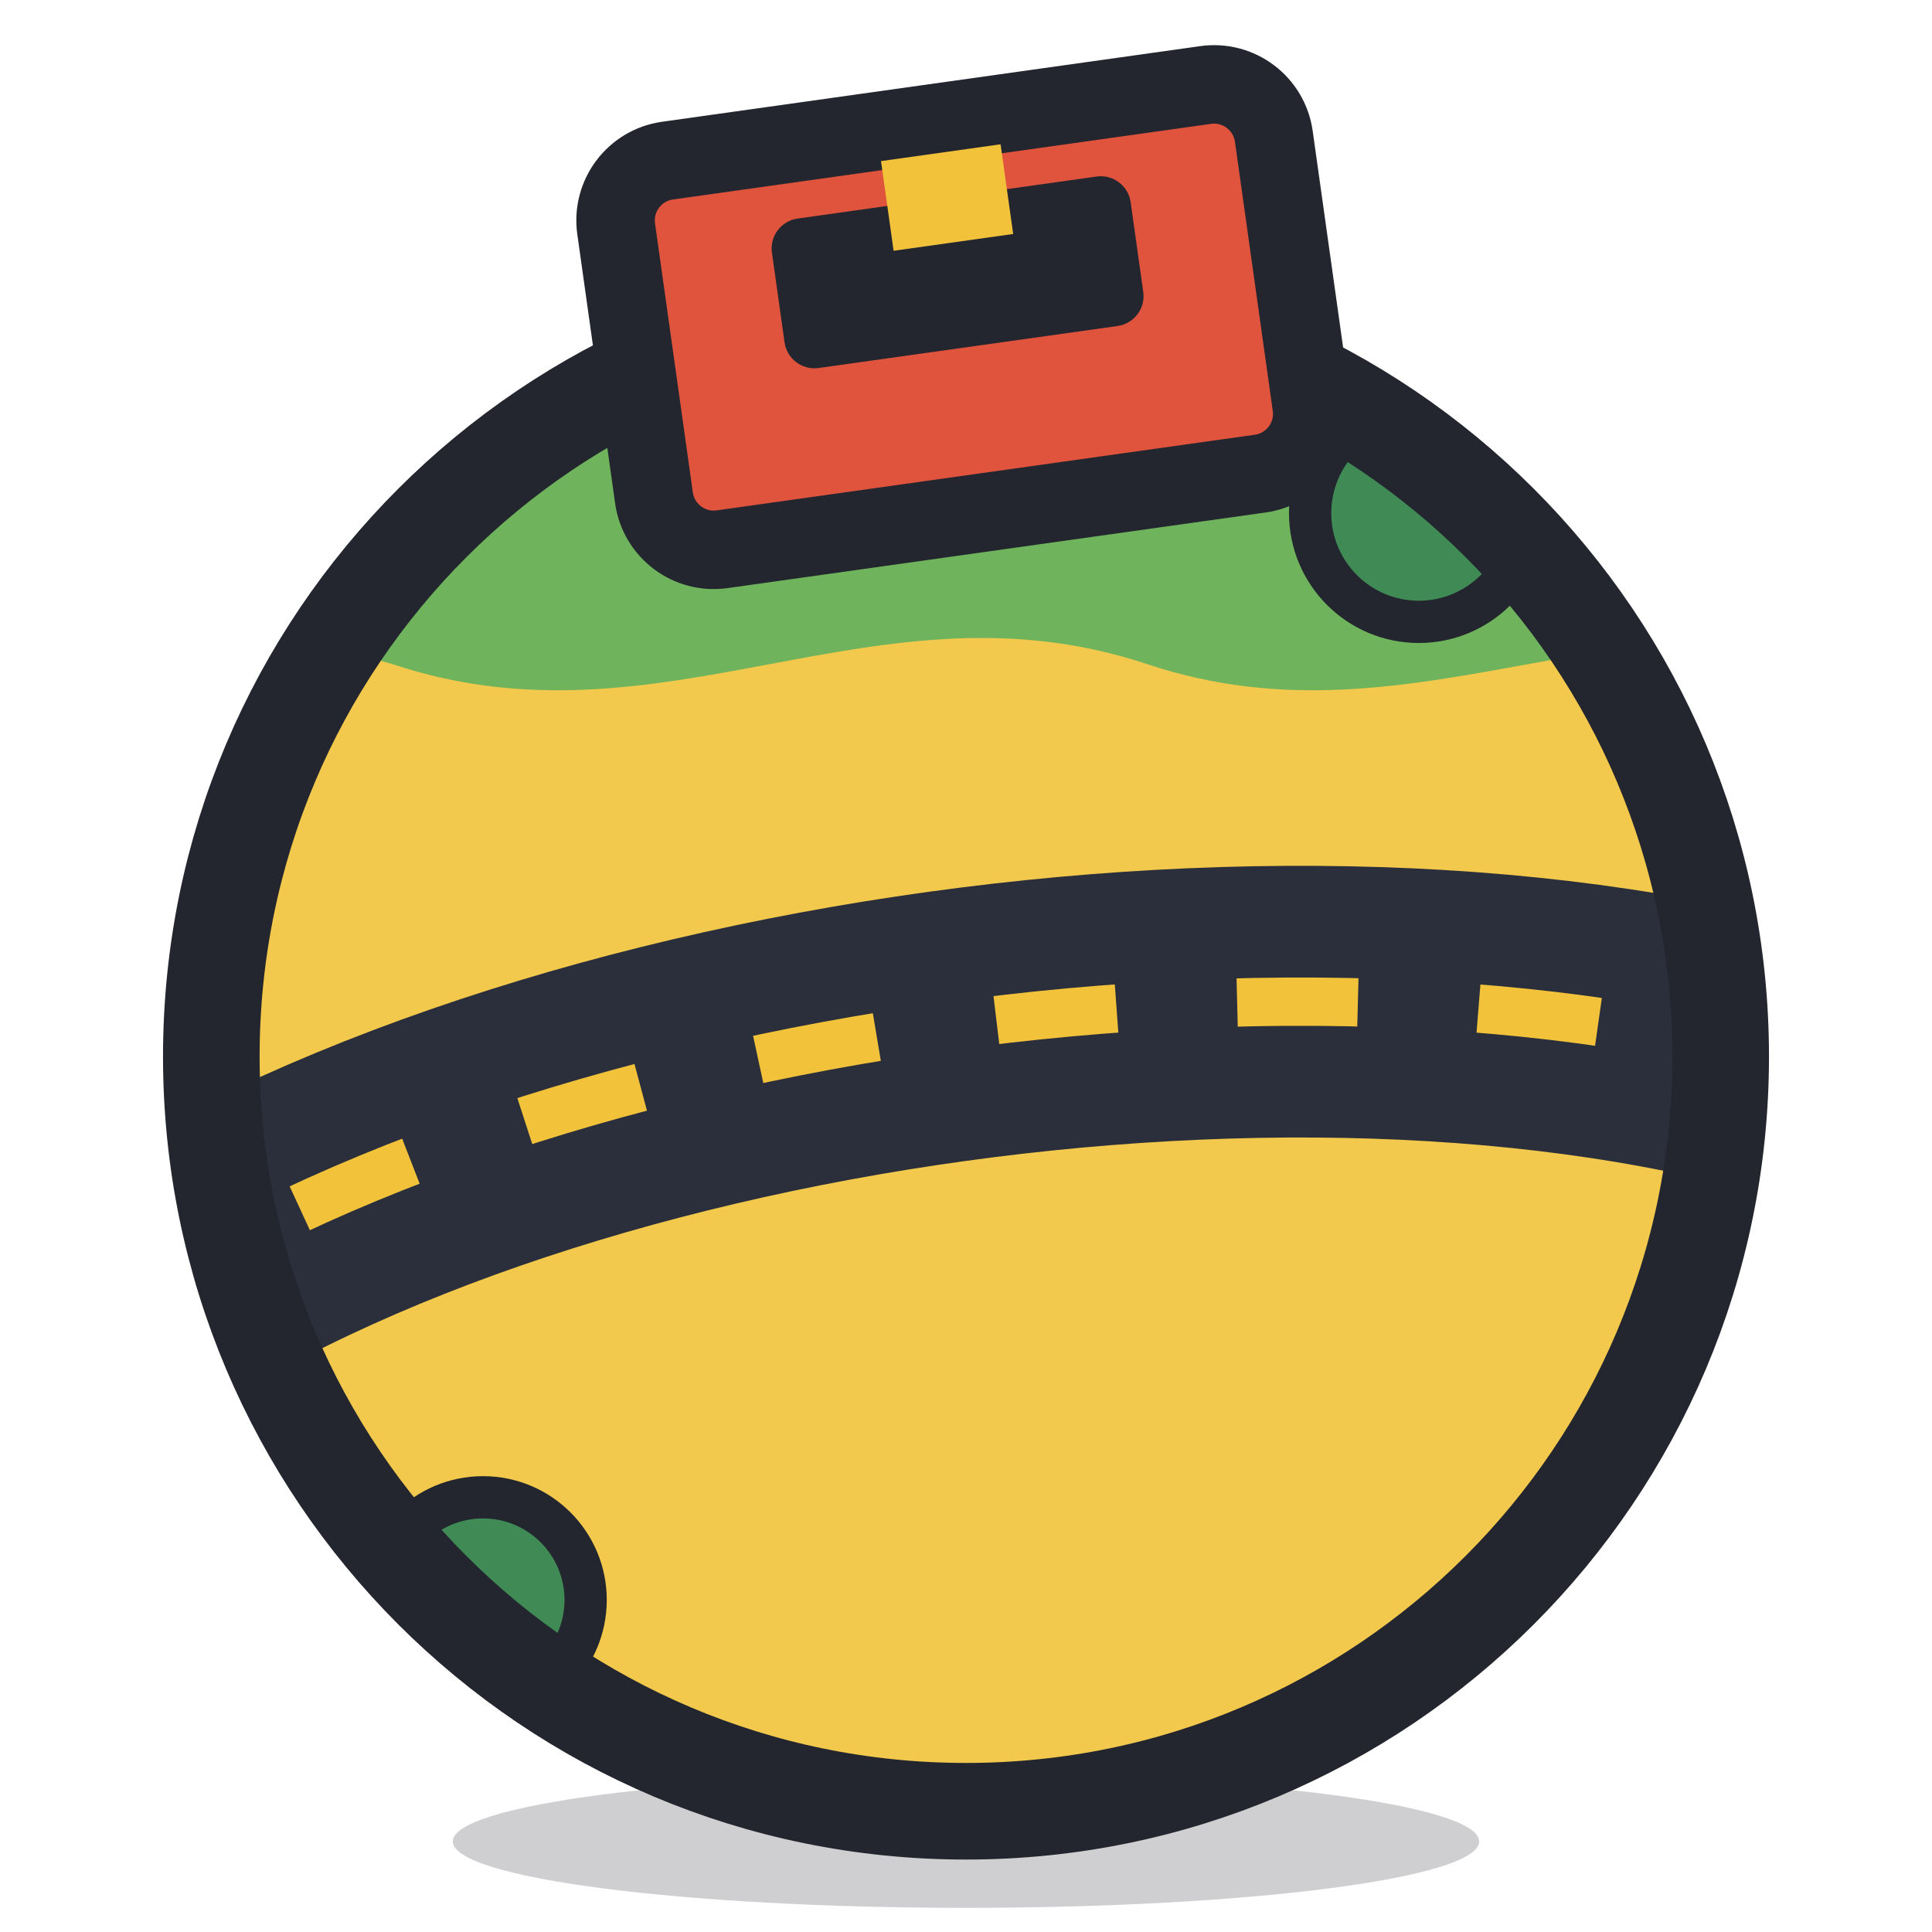
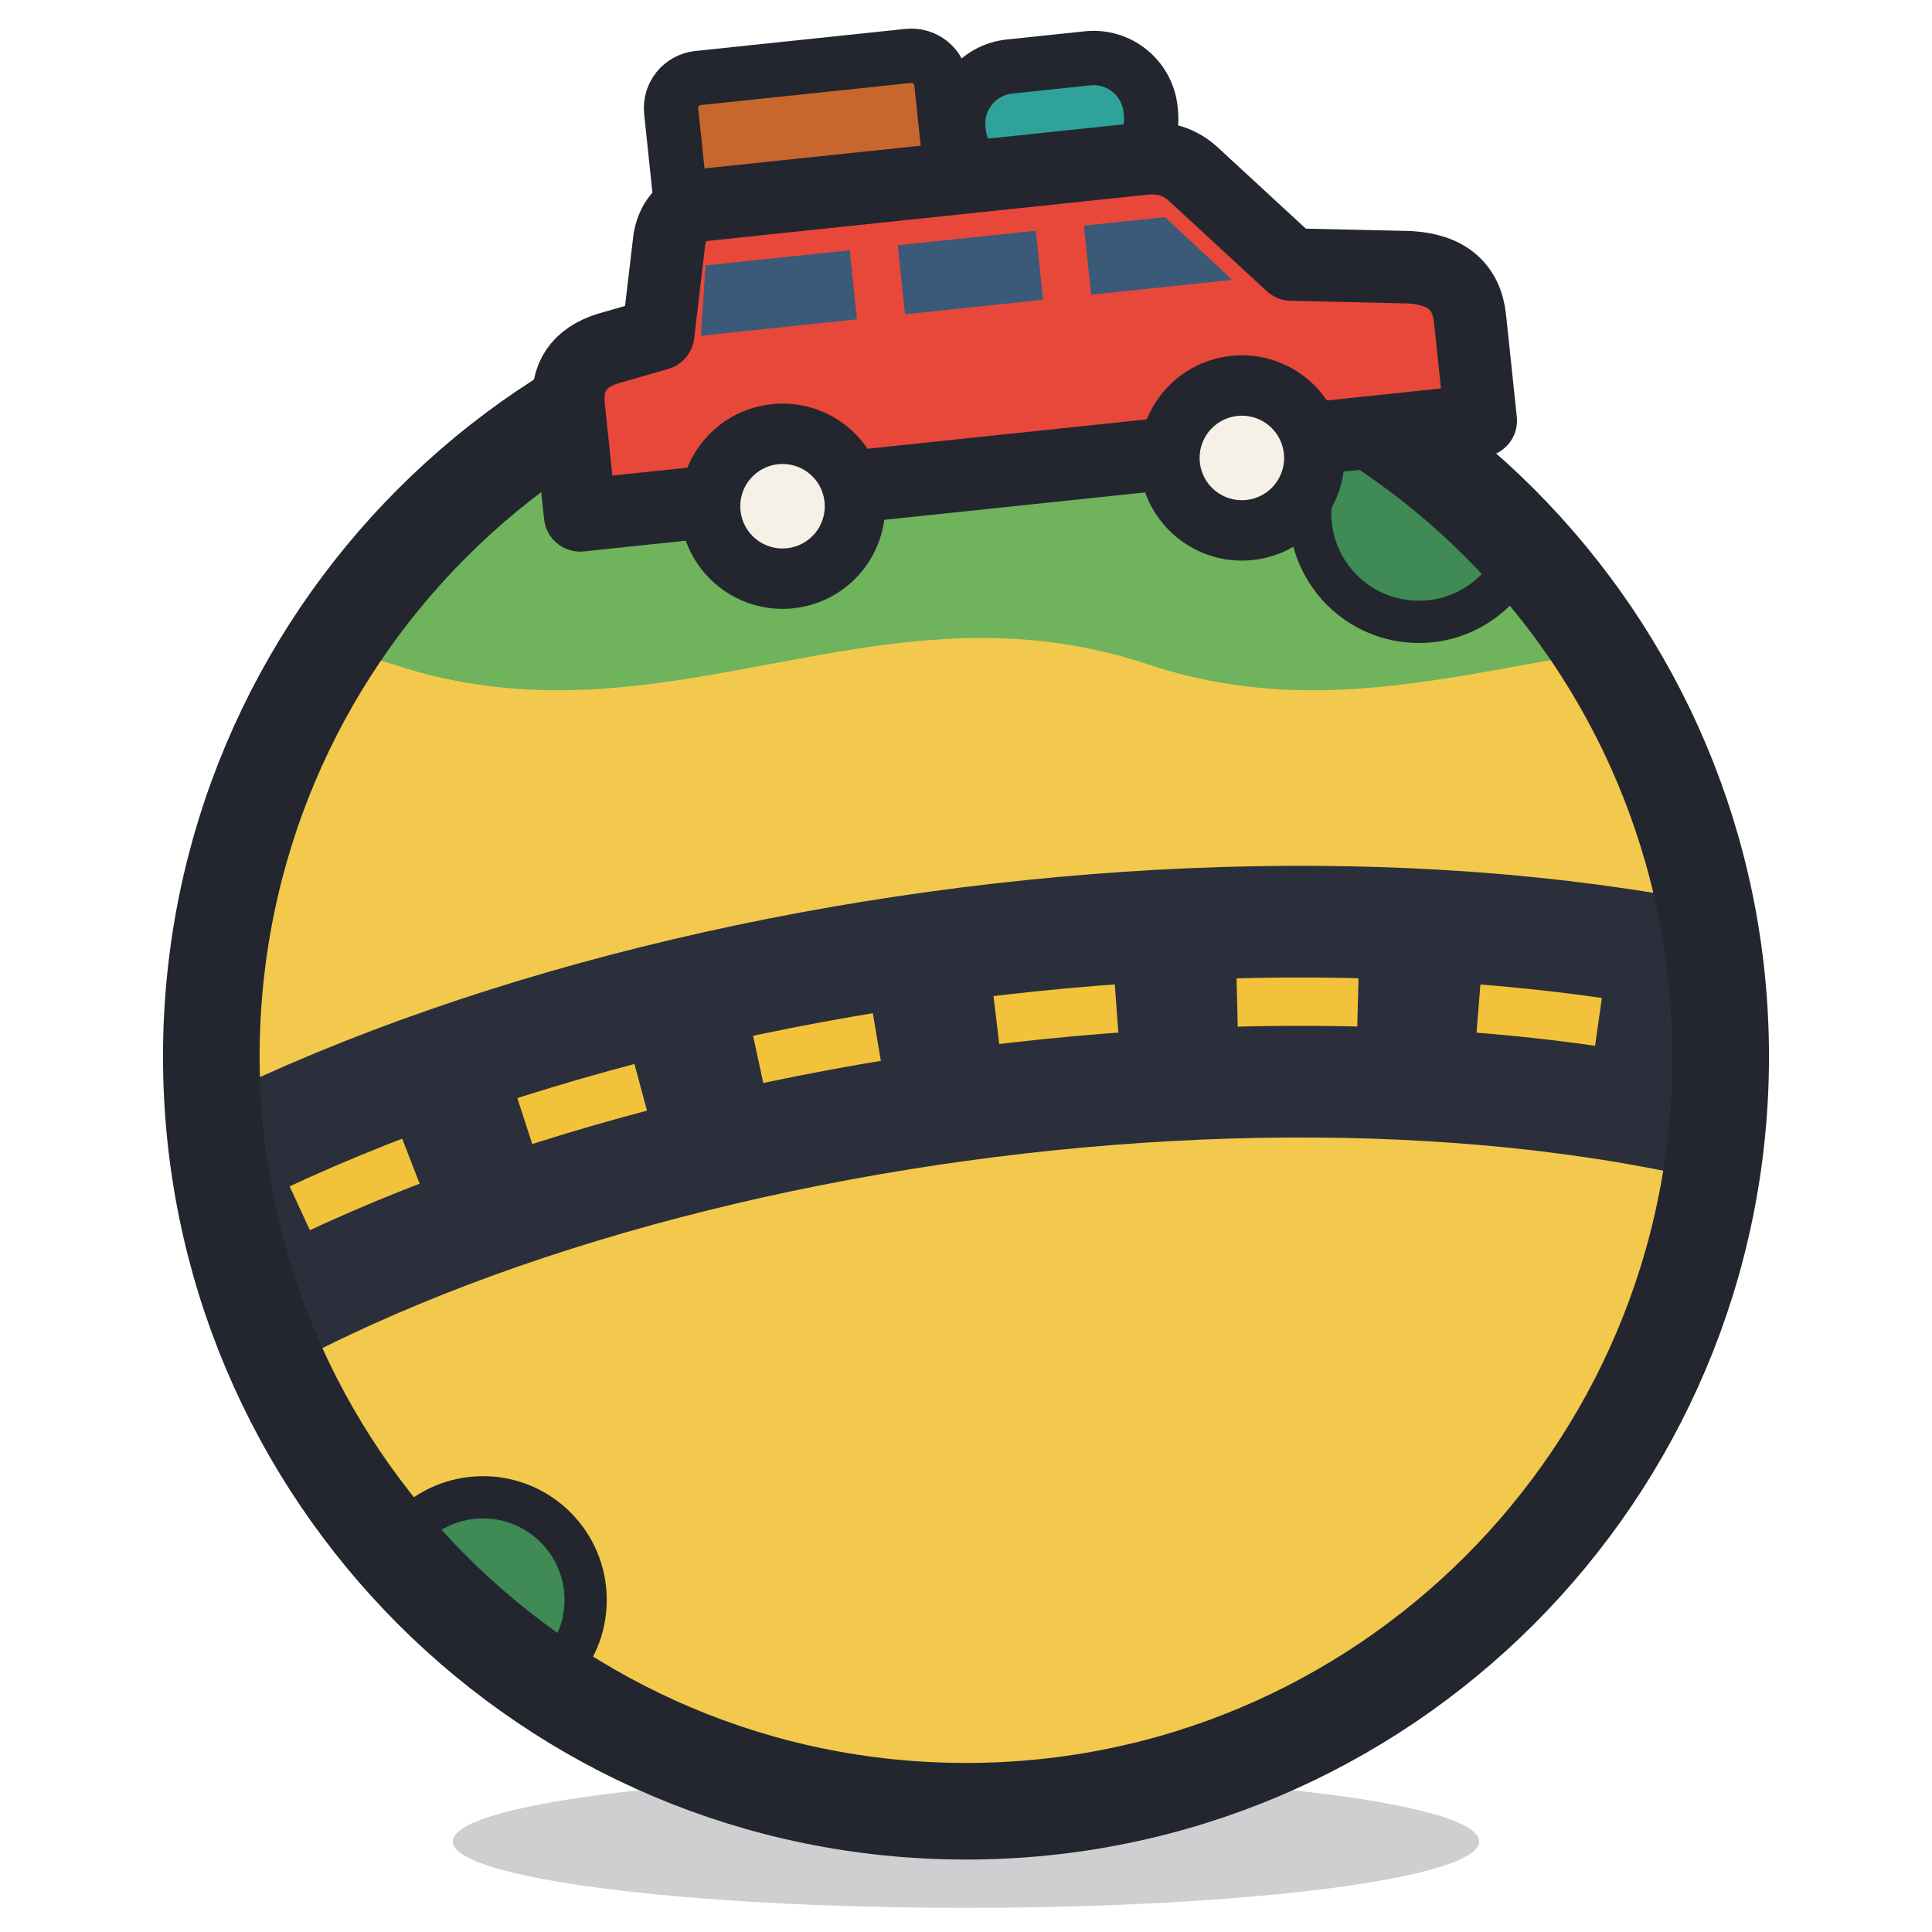
<svg xmlns="http://www.w3.org/2000/svg" viewBox="0 0 64 64">
  <defs>
    <clipPath id="p">
      <circle cx="32" cy="35" r="25" />
    </clipPath>
  </defs>
  <ellipse cx="32" cy="61" rx="17" ry="2.2" fill="#23262e" opacity=".22" />
  <g clip-path="url(#p)">
    <rect x="0" y="0" width="64" height="64" fill="#f2c94c" />
    <path d="M0 0H64V22C54 19 47 25 38 22C29 19 22 25 13 22C8 20.5 4 22 0 23Z" fill="#6fb35d" />
    <path d="M40 60C52 55 58 45 58 34L64 34V64H40Z" fill="#e0a93a" opacity=".55" />
    <path d="M3 44C17 34 45 30 62 36" fill="none" stroke="#2b2f3b" stroke-width="9" stroke-linecap="round" />
    <path d="M3 44C17 34 45 30 62 36" fill="none" stroke="#f2c23a" stroke-width="1.6" stroke-dasharray="4 4" />
    <circle cx="16" cy="53" r="3.4" fill="#3f8a55" stroke="#23262e" stroke-width="1.4" />
    <circle cx="47" cy="17" r="3.6" fill="#3f8a55" stroke="#23262e" stroke-width="1.4" />
  </g>
  <circle cx="32" cy="35" r="25" fill="none" stroke="#23262e" stroke-width="3.2" />
-   <g transform="rotate(-8 32 11)">
-     <rect x="21" y="4" width="22" height="13" rx="2" fill="#e0533d" stroke="#23262e" stroke-width="2.6" />
-     <rect x="26" y="6.5" width="12" height="5" rx="1" fill="#23262e" />
-     <rect x="30" y="5" width="4" height="3" fill="#f2c23a" />
+   <g transform="translate(17 .5) rotate(-6 15 10)" stroke="#23262e" stroke-linejoin="round">
+     <rect x="6" y="1.2" width="9" height="4.6" rx="1" fill="#c7672e" stroke-width="1.8" />
+     <rect x="15.4" y="1.9" width="6.4" height="3.9" rx="1.9" fill="#2fa39a" stroke-width="1.8" />
+     <path d="M1.6 15.2v-3.6q0-1.5 1.5-1.8l1.7-.3.7-3.1q.3-1 1.3-1h14.6q1 0 1.6.7l2.9 3.3 3.9.5q1.8.3 1.8 1.9v3.4z" fill="#e8483a" stroke-width="2.4" />
+     <path d="M6.6 7.4h4.8v2.3H6.2zM13 7.4h4.6v2.3H13zM19.2 7.4h2.7l2 2.3h-4.7z" fill="#3b5a78" stroke="none" />
+     <circle cx="8.3" cy="15.6" r="3.4" fill="#23262e" stroke="none" />
+     <circle cx="23.6" cy="15.6" r="3.4" fill="#23262e" stroke="none" />
+     <circle cx="8.3" cy="15.6" r="1.4" fill="#f6f1e6" stroke="none" />
+     <circle cx="23.6" cy="15.6" r="1.4" fill="#f6f1e6" stroke="none" />
  </g>
</svg>
